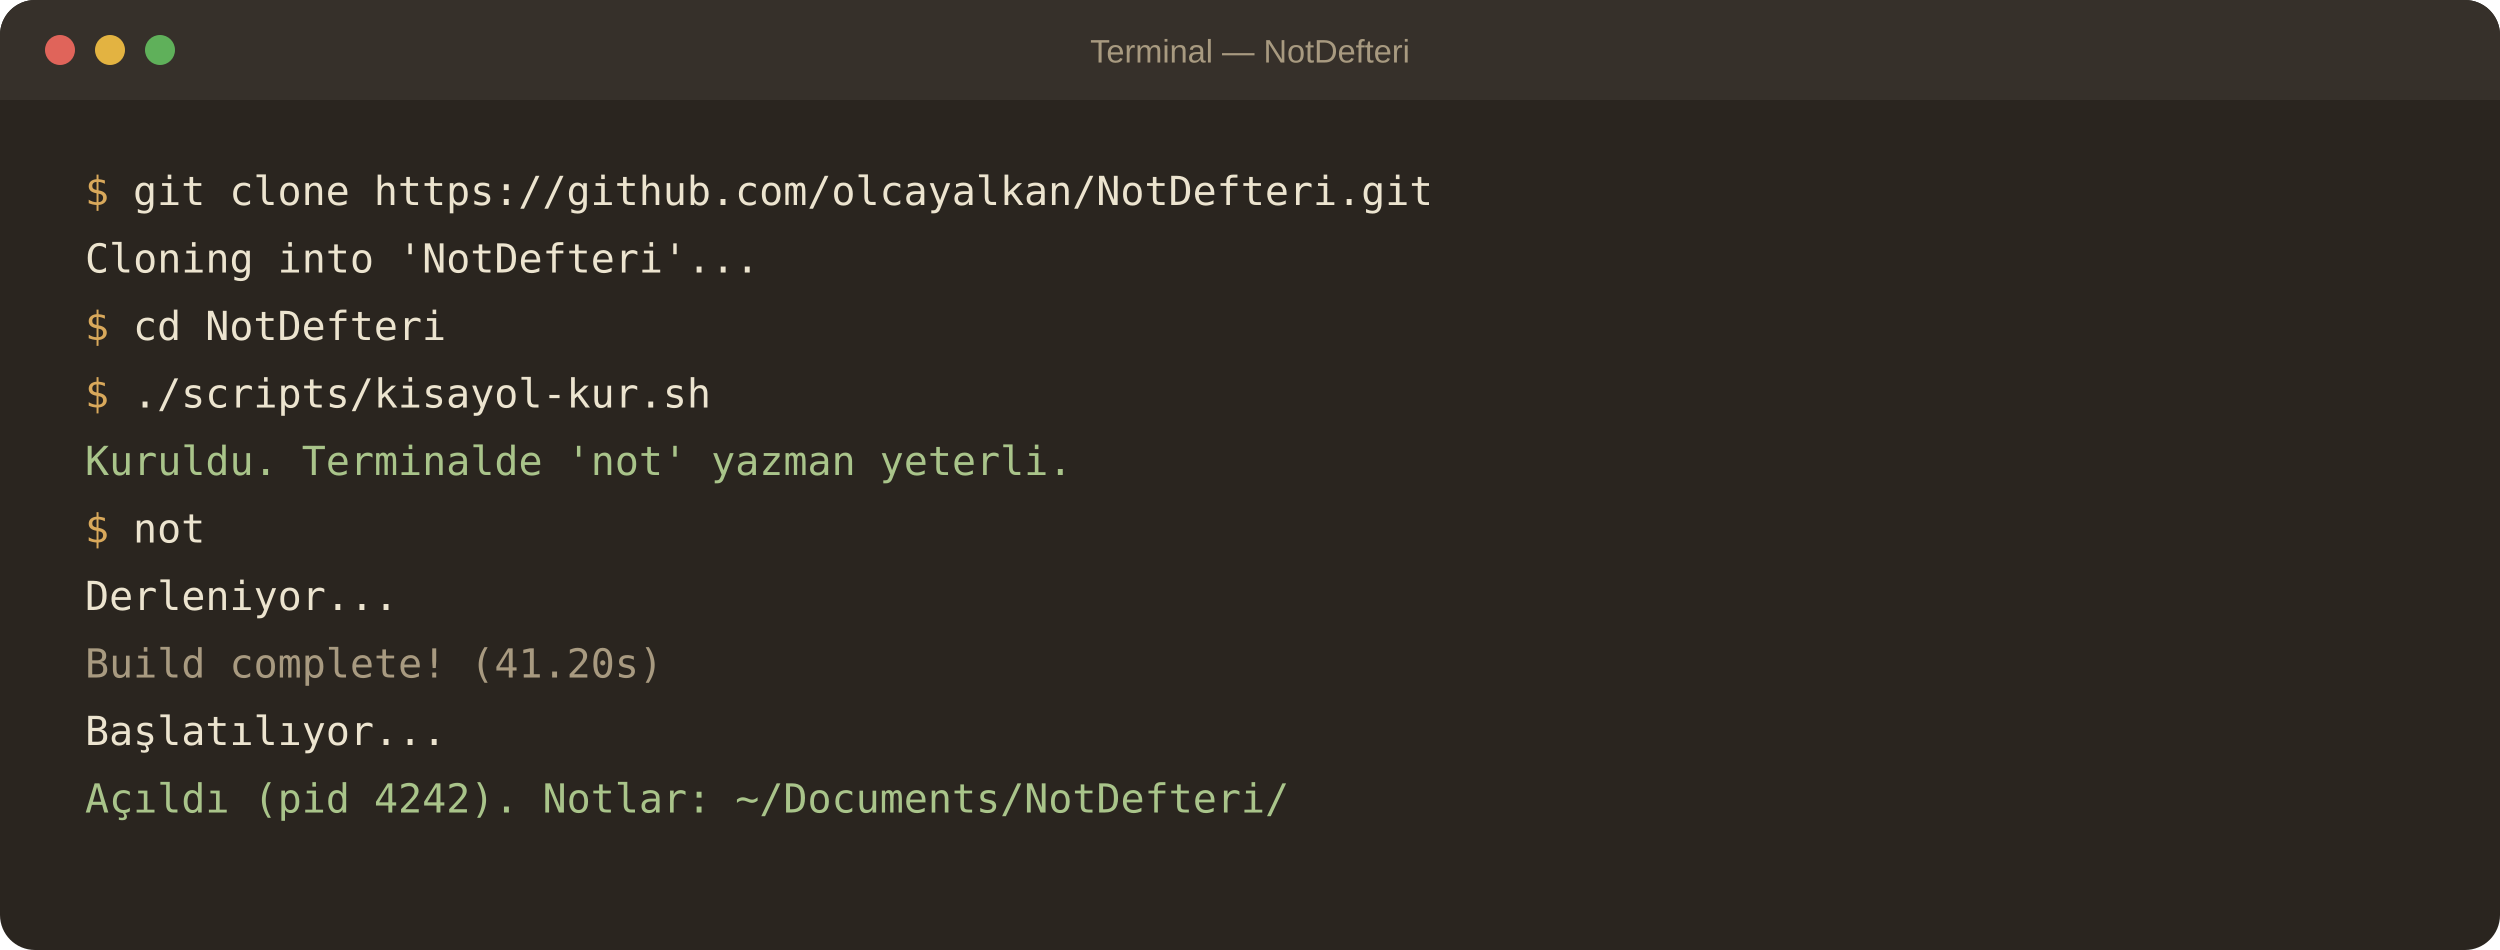
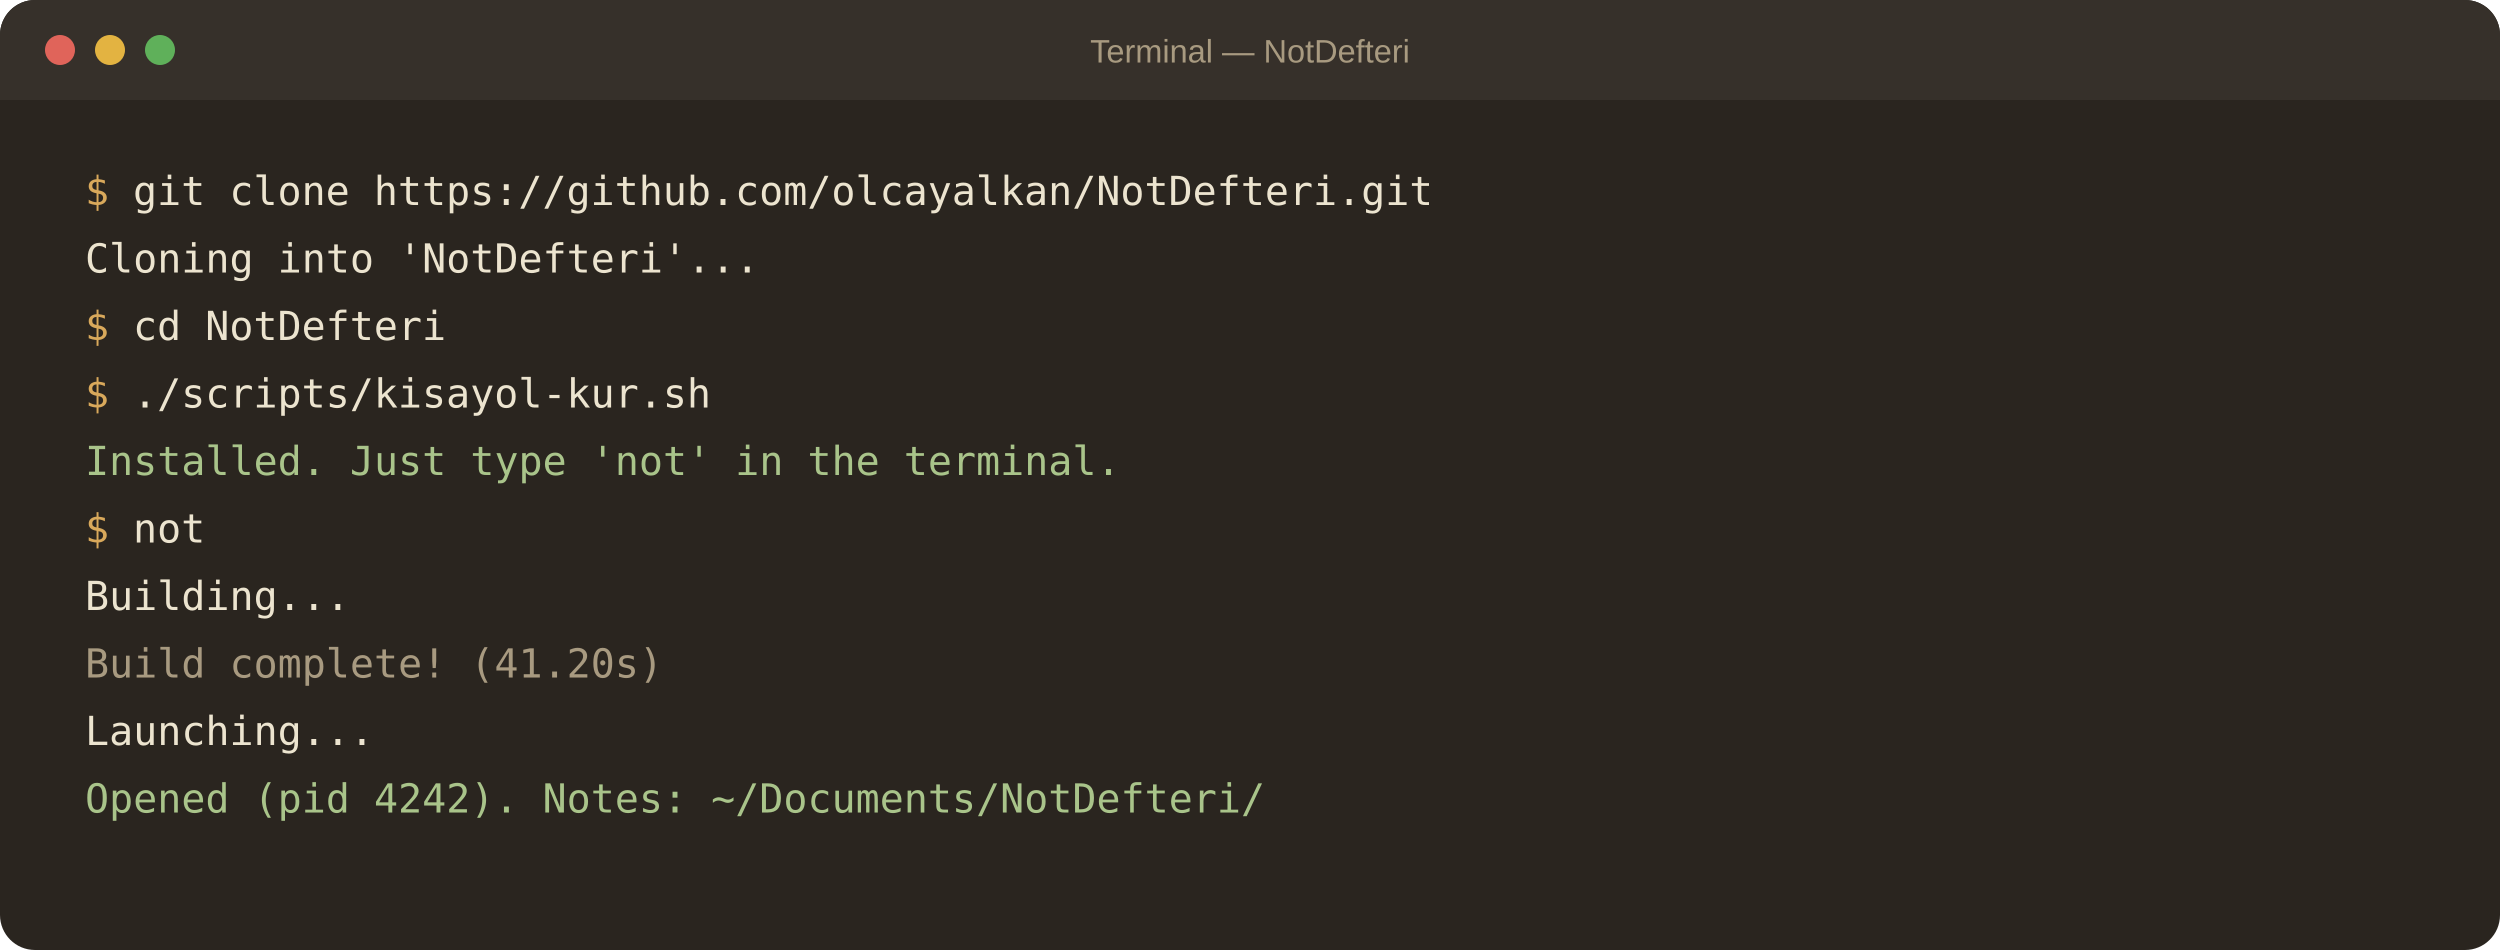
- <svg xmlns="http://www.w3.org/2000/svg" width="1000" height="380" viewBox="0 0 1000 380" role="img" aria-label="Kurulum: depoyu indir, kısayolu kur, not yazınca uygulama açılır">
+ <svg xmlns="http://www.w3.org/2000/svg" width="1000" height="380" viewBox="0 0 1000 380" role="img" aria-label="Installation: clone the repository, install the shortcut, type not to open the app">
  <style>
.gecici { opacity: 0; }
@keyframes s0 {
  0.000% { opacity: 0; animation-timing-function: linear; }
  4.402% { opacity: 0; animation-timing-function: linear; }
  4.409% { opacity: 1; animation-timing-function: linear; }
  95.598% { opacity: 1; animation-timing-function: linear; }
  98.533% { opacity: 0; animation-timing-function: linear; }
  100.000% { opacity: 0; animation-timing-function: linear; }
}
.s0 { animation: s0 13.63s infinite; }
@keyframes o0 { 0% { transform: translateX(0); } 4.402% { transform: translateX(0); animation-timing-function: steps(54, end); } 22.230% { transform: translateX(518.4px); } 100% { transform: translateX(518.4px); } }
.o0 { animation: o0 13.63s infinite; }
@keyframes i0 {
  0.000% { opacity: 0; animation-timing-function: linear; }
  4.402% { opacity: 0; animation-timing-function: linear; }
  4.409% { opacity: 1; animation-timing-function: linear; }
  25.899% { opacity: 1; animation-timing-function: linear; }
  25.906% { opacity: 0; animation-timing-function: linear; }
  100.000% { opacity: 0; animation-timing-function: linear; }
}
.i0 { animation: i0 13.63s infinite; }
@keyframes s1 {
  0.000% { opacity: 0; animation-timing-function: linear; }
  25.899% { opacity: 0; animation-timing-function: linear; }
  25.906% { opacity: 1; animation-timing-function: linear; }
  95.598% { opacity: 1; animation-timing-function: linear; }
  98.533% { opacity: 0; animation-timing-function: linear; }
  100.000% { opacity: 0; animation-timing-function: linear; }
}
.s1 { animation: s1 13.63s infinite; }
@keyframes s2 {
  0.000% { opacity: 0; animation-timing-function: linear; }
  30.301% { opacity: 0; animation-timing-function: linear; }
  30.308% { opacity: 1; animation-timing-function: linear; }
  95.598% { opacity: 1; animation-timing-function: linear; }
  98.533% { opacity: 0; animation-timing-function: linear; }
  100.000% { opacity: 0; animation-timing-function: linear; }
}
.s2 { animation: s2 13.63s infinite; }
@keyframes o2 { 0% { transform: translateX(0); } 30.301% { transform: translateX(0); animation-timing-function: steps(13, end); } 34.593% { transform: translateX(124.8px); } 100% { transform: translateX(124.8px); } }
.o2 { animation: o2 13.63s infinite; }
@keyframes i2 {
  0.000% { opacity: 0; animation-timing-function: linear; }
  30.301% { opacity: 0; animation-timing-function: linear; }
  30.308% { opacity: 1; animation-timing-function: linear; }
  38.261% { opacity: 1; animation-timing-function: linear; }
  38.269% { opacity: 0; animation-timing-function: linear; }
  100.000% { opacity: 0; animation-timing-function: linear; }
}
.i2 { animation: i2 13.63s infinite; }
@keyframes s3 {
  0.000% { opacity: 0; animation-timing-function: linear; }
  38.261% { opacity: 0; animation-timing-function: linear; }
  38.269% { opacity: 1; animation-timing-function: linear; }
  95.598% { opacity: 1; animation-timing-function: linear; }
  98.533% { opacity: 0; animation-timing-function: linear; }
  100.000% { opacity: 0; animation-timing-function: linear; }
}
.s3 { animation: s3 13.63s infinite; }
@keyframes o3 { 0% { transform: translateX(0); } 38.261% { transform: translateX(0); animation-timing-function: steps(24, end); } 46.185% { transform: translateX(230.4px); } 100% { transform: translateX(230.4px); } }
.o3 { animation: o3 13.63s infinite; }
@keyframes i3 {
  0.000% { opacity: 0; animation-timing-function: linear; }
  38.261% { opacity: 0; animation-timing-function: linear; }
  38.269% { opacity: 1; animation-timing-function: linear; }
  49.120% { opacity: 1; animation-timing-function: linear; }
  49.127% { opacity: 0; animation-timing-function: linear; }
  100.000% { opacity: 0; animation-timing-function: linear; }
}
.i3 { animation: i3 13.63s infinite; }
@keyframes s4 {
  0.000% { opacity: 0; animation-timing-function: linear; }
  49.120% { opacity: 0; animation-timing-function: linear; }
  49.127% { opacity: 1; animation-timing-function: linear; }
  95.598% { opacity: 1; animation-timing-function: linear; }
  98.533% { opacity: 0; animation-timing-function: linear; }
  100.000% { opacity: 0; animation-timing-function: linear; }
}
.s4 { animation: s4 13.63s infinite; }
@keyframes s5 {
  0.000% { opacity: 0; animation-timing-function: linear; }
  54.989% { opacity: 0; animation-timing-function: linear; }
  54.996% { opacity: 1; animation-timing-function: linear; }
  95.598% { opacity: 1; animation-timing-function: linear; }
  98.533% { opacity: 0; animation-timing-function: linear; }
  100.000% { opacity: 0; animation-timing-function: linear; }
}
.s5 { animation: s5 13.63s infinite; }
@keyframes o5 { 0% { transform: translateX(0); } 54.989% { transform: translateX(0); animation-timing-function: steps(3, end); } 55.979% { transform: translateX(28.8px); } 100% { transform: translateX(28.8px); } }
.o5 { animation: o5 13.63s infinite; }
@keyframes i5 {
  0.000% { opacity: 0; animation-timing-function: linear; }
  54.989% { opacity: 0; animation-timing-function: linear; }
  54.996% { opacity: 1; animation-timing-function: linear; }
  58.180% { opacity: 1; animation-timing-function: linear; }
  58.188% { opacity: 0; animation-timing-function: linear; }
  100.000% { opacity: 0; animation-timing-function: linear; }
}
.i5 { animation: i5 13.63s infinite; }
@keyframes s6 {
  0.000% { opacity: 0; animation-timing-function: linear; }
  58.180% { opacity: 0; animation-timing-function: linear; }
  58.188% { opacity: 1; animation-timing-function: linear; }
  95.598% { opacity: 1; animation-timing-function: linear; }
  98.533% { opacity: 0; animation-timing-function: linear; }
  100.000% { opacity: 0; animation-timing-function: linear; }
}
.s6 { animation: s6 13.63s infinite; }
@keyframes s7 {
  0.000% { opacity: 0; animation-timing-function: linear; }
  68.452% { opacity: 0; animation-timing-function: linear; }
  68.459% { opacity: 1; animation-timing-function: linear; }
  95.598% { opacity: 1; animation-timing-function: linear; }
  98.533% { opacity: 0; animation-timing-function: linear; }
  100.000% { opacity: 0; animation-timing-function: linear; }
}
.s7 { animation: s7 13.63s infinite; }
@keyframes s8 {
  0.000% { opacity: 0; animation-timing-function: linear; }
  70.653% { opacity: 0; animation-timing-function: linear; }
  70.660% { opacity: 1; animation-timing-function: linear; }
  95.598% { opacity: 1; animation-timing-function: linear; }
  98.533% { opacity: 0; animation-timing-function: linear; }
  100.000% { opacity: 0; animation-timing-function: linear; }
}
.s8 { animation: s8 13.63s infinite; }
@keyframes s9 {
  0.000% { opacity: 0; animation-timing-function: linear; }
  74.321% { opacity: 0; animation-timing-function: linear; }
  74.329% { opacity: 1; animation-timing-function: linear; }
  95.598% { opacity: 1; animation-timing-function: linear; }
  98.533% { opacity: 0; animation-timing-function: linear; }
  100.000% { opacity: 0; animation-timing-function: linear; }
}
.s9 { animation: s9 13.63s infinite; }
</style>
  <rect width="1000" height="380" rx="14" fill="#2a251f" />
  <path d="M0 14a14 14 0 0 1 14-14h972a14 14 0 0 1 14 14v26H0z" fill="#36302a" />
  <circle cx="24" cy="20" r="6" fill="#e0645a" />
  <circle cx="44" cy="20" r="6" fill="#e3b341" />
  <circle cx="64" cy="20" r="6" fill="#5fb05a" />
  <text x="500.0" y="25" font-family="-apple-system, BlinkMacSystemFont, 'Segoe UI', 'Helvetica Neue', Arial, sans-serif" font-size="13" fill="#a89a80" text-anchor="middle" font-weight="500">Terminal — NotDefteri</text>
  <g class="s0">
    <text x="34" y="82" font-family="'SF Mono', ui-monospace, Menlo, Consolas, 'DejaVu Sans Mono', monospace" font-size="16" fill="#d9a95b">$ </text>
    <text x="53.2" y="82" font-family="'SF Mono', ui-monospace, Menlo, Consolas, 'DejaVu Sans Mono', monospace" font-size="16" fill="#ece4cf" textLength="518.4" lengthAdjust="spacingAndGlyphs">git clone https://github.com/olcayalkan/NotDefteri.git</text>
    <g class="o0" transform="translate(518.4 0)">
      <rect x="53.2" y="65" width="522.4" height="23" fill="#2a251f" />
      <rect class="i0 gecici" x="53.2" y="67" width="9" height="19" fill="#ece4cf" />
    </g>
  </g>
  <g class="s1">
    <text x="34" y="109" font-family="'SF Mono', ui-monospace, Menlo, Consolas, 'DejaVu Sans Mono', monospace" font-size="16" fill="#ece4cf" textLength="268.8" lengthAdjust="spacingAndGlyphs">Cloning into 'NotDefteri'...</text>
  </g>
  <g class="s2">
    <text x="34" y="136" font-family="'SF Mono', ui-monospace, Menlo, Consolas, 'DejaVu Sans Mono', monospace" font-size="16" fill="#d9a95b">$ </text>
    <text x="53.2" y="136" font-family="'SF Mono', ui-monospace, Menlo, Consolas, 'DejaVu Sans Mono', monospace" font-size="16" fill="#ece4cf" textLength="124.8" lengthAdjust="spacingAndGlyphs">cd NotDefteri</text>
    <g class="o2" transform="translate(124.8 0)">
      <rect x="53.2" y="119" width="128.8" height="23" fill="#2a251f" />
      <rect class="i2 gecici" x="53.2" y="121" width="9" height="19" fill="#ece4cf" />
    </g>
  </g>
  <g class="s3">
    <text x="34" y="163" font-family="'SF Mono', ui-monospace, Menlo, Consolas, 'DejaVu Sans Mono', monospace" font-size="16" fill="#d9a95b">$ </text>
    <text x="53.2" y="163" font-family="'SF Mono', ui-monospace, Menlo, Consolas, 'DejaVu Sans Mono', monospace" font-size="16" fill="#ece4cf" textLength="230.4" lengthAdjust="spacingAndGlyphs">./scripts/kisayol-kur.sh</text>
    <g class="o3" transform="translate(230.4 0)">
      <rect x="53.2" y="146" width="234.4" height="23" fill="#2a251f" />
      <rect class="i3 gecici" x="53.2" y="148" width="9" height="19" fill="#ece4cf" />
    </g>
  </g>
  <g class="s4">
-     <text x="34" y="190" font-family="'SF Mono', ui-monospace, Menlo, Consolas, 'DejaVu Sans Mono', monospace" font-size="16" fill="#a9c48a" textLength="393.6" lengthAdjust="spacingAndGlyphs">Kuruldu. Terminalde 'not' yazman yeterli.</text>
+     <text x="34" y="190" font-family="'SF Mono', ui-monospace, Menlo, Consolas, 'DejaVu Sans Mono', monospace" font-size="16" fill="#a9c48a" textLength="412.8" lengthAdjust="spacingAndGlyphs">Installed. Just type 'not' in the terminal.</text>
  </g>
  <g class="s5">
    <text x="34" y="217" font-family="'SF Mono', ui-monospace, Menlo, Consolas, 'DejaVu Sans Mono', monospace" font-size="16" fill="#d9a95b">$ </text>
    <text x="53.2" y="217" font-family="'SF Mono', ui-monospace, Menlo, Consolas, 'DejaVu Sans Mono', monospace" font-size="16" fill="#ece4cf" textLength="28.8" lengthAdjust="spacingAndGlyphs">not</text>
    <g class="o5" transform="translate(28.8 0)">
      <rect x="53.2" y="200" width="32.8" height="23" fill="#2a251f" />
      <rect class="i5 gecici" x="53.2" y="202" width="9" height="19" fill="#ece4cf" />
    </g>
  </g>
  <g class="s6">
-     <text x="34" y="244" font-family="'SF Mono', ui-monospace, Menlo, Consolas, 'DejaVu Sans Mono', monospace" font-size="16" fill="#ece4cf" textLength="124.8" lengthAdjust="spacingAndGlyphs">Derleniyor...</text>
+     <text x="34" y="244" font-family="'SF Mono', ui-monospace, Menlo, Consolas, 'DejaVu Sans Mono', monospace" font-size="16" fill="#ece4cf" textLength="105.6" lengthAdjust="spacingAndGlyphs">Building...</text>
  </g>
  <g class="s7">
    <text x="34" y="271" font-family="'SF Mono', ui-monospace, Menlo, Consolas, 'DejaVu Sans Mono', monospace" font-size="16" fill="#a89a80" textLength="230.4" lengthAdjust="spacingAndGlyphs">Build complete! (41.20s)</text>
  </g>
  <g class="s8">
-     <text x="34" y="298" font-family="'SF Mono', ui-monospace, Menlo, Consolas, 'DejaVu Sans Mono', monospace" font-size="16" fill="#ece4cf" textLength="144.0" lengthAdjust="spacingAndGlyphs">Başlatılıyor...</text>
+     <text x="34" y="298" font-family="'SF Mono', ui-monospace, Menlo, Consolas, 'DejaVu Sans Mono', monospace" font-size="16" fill="#ece4cf" textLength="115.2" lengthAdjust="spacingAndGlyphs">Launching...</text>
  </g>
  <g class="s9">
-     <text x="34" y="325" font-family="'SF Mono', ui-monospace, Menlo, Consolas, 'DejaVu Sans Mono', monospace" font-size="16" fill="#a9c48a" textLength="480.0" lengthAdjust="spacingAndGlyphs">Açıldı (pid 4242). Notlar: ~/Documents/NotDefteri/</text>
+     <text x="34" y="325" font-family="'SF Mono', ui-monospace, Menlo, Consolas, 'DejaVu Sans Mono', monospace" font-size="16" fill="#a9c48a" textLength="470.4" lengthAdjust="spacingAndGlyphs">Opened (pid 4242). Notes: ~/Documents/NotDefteri/</text>
  </g>
</svg>
